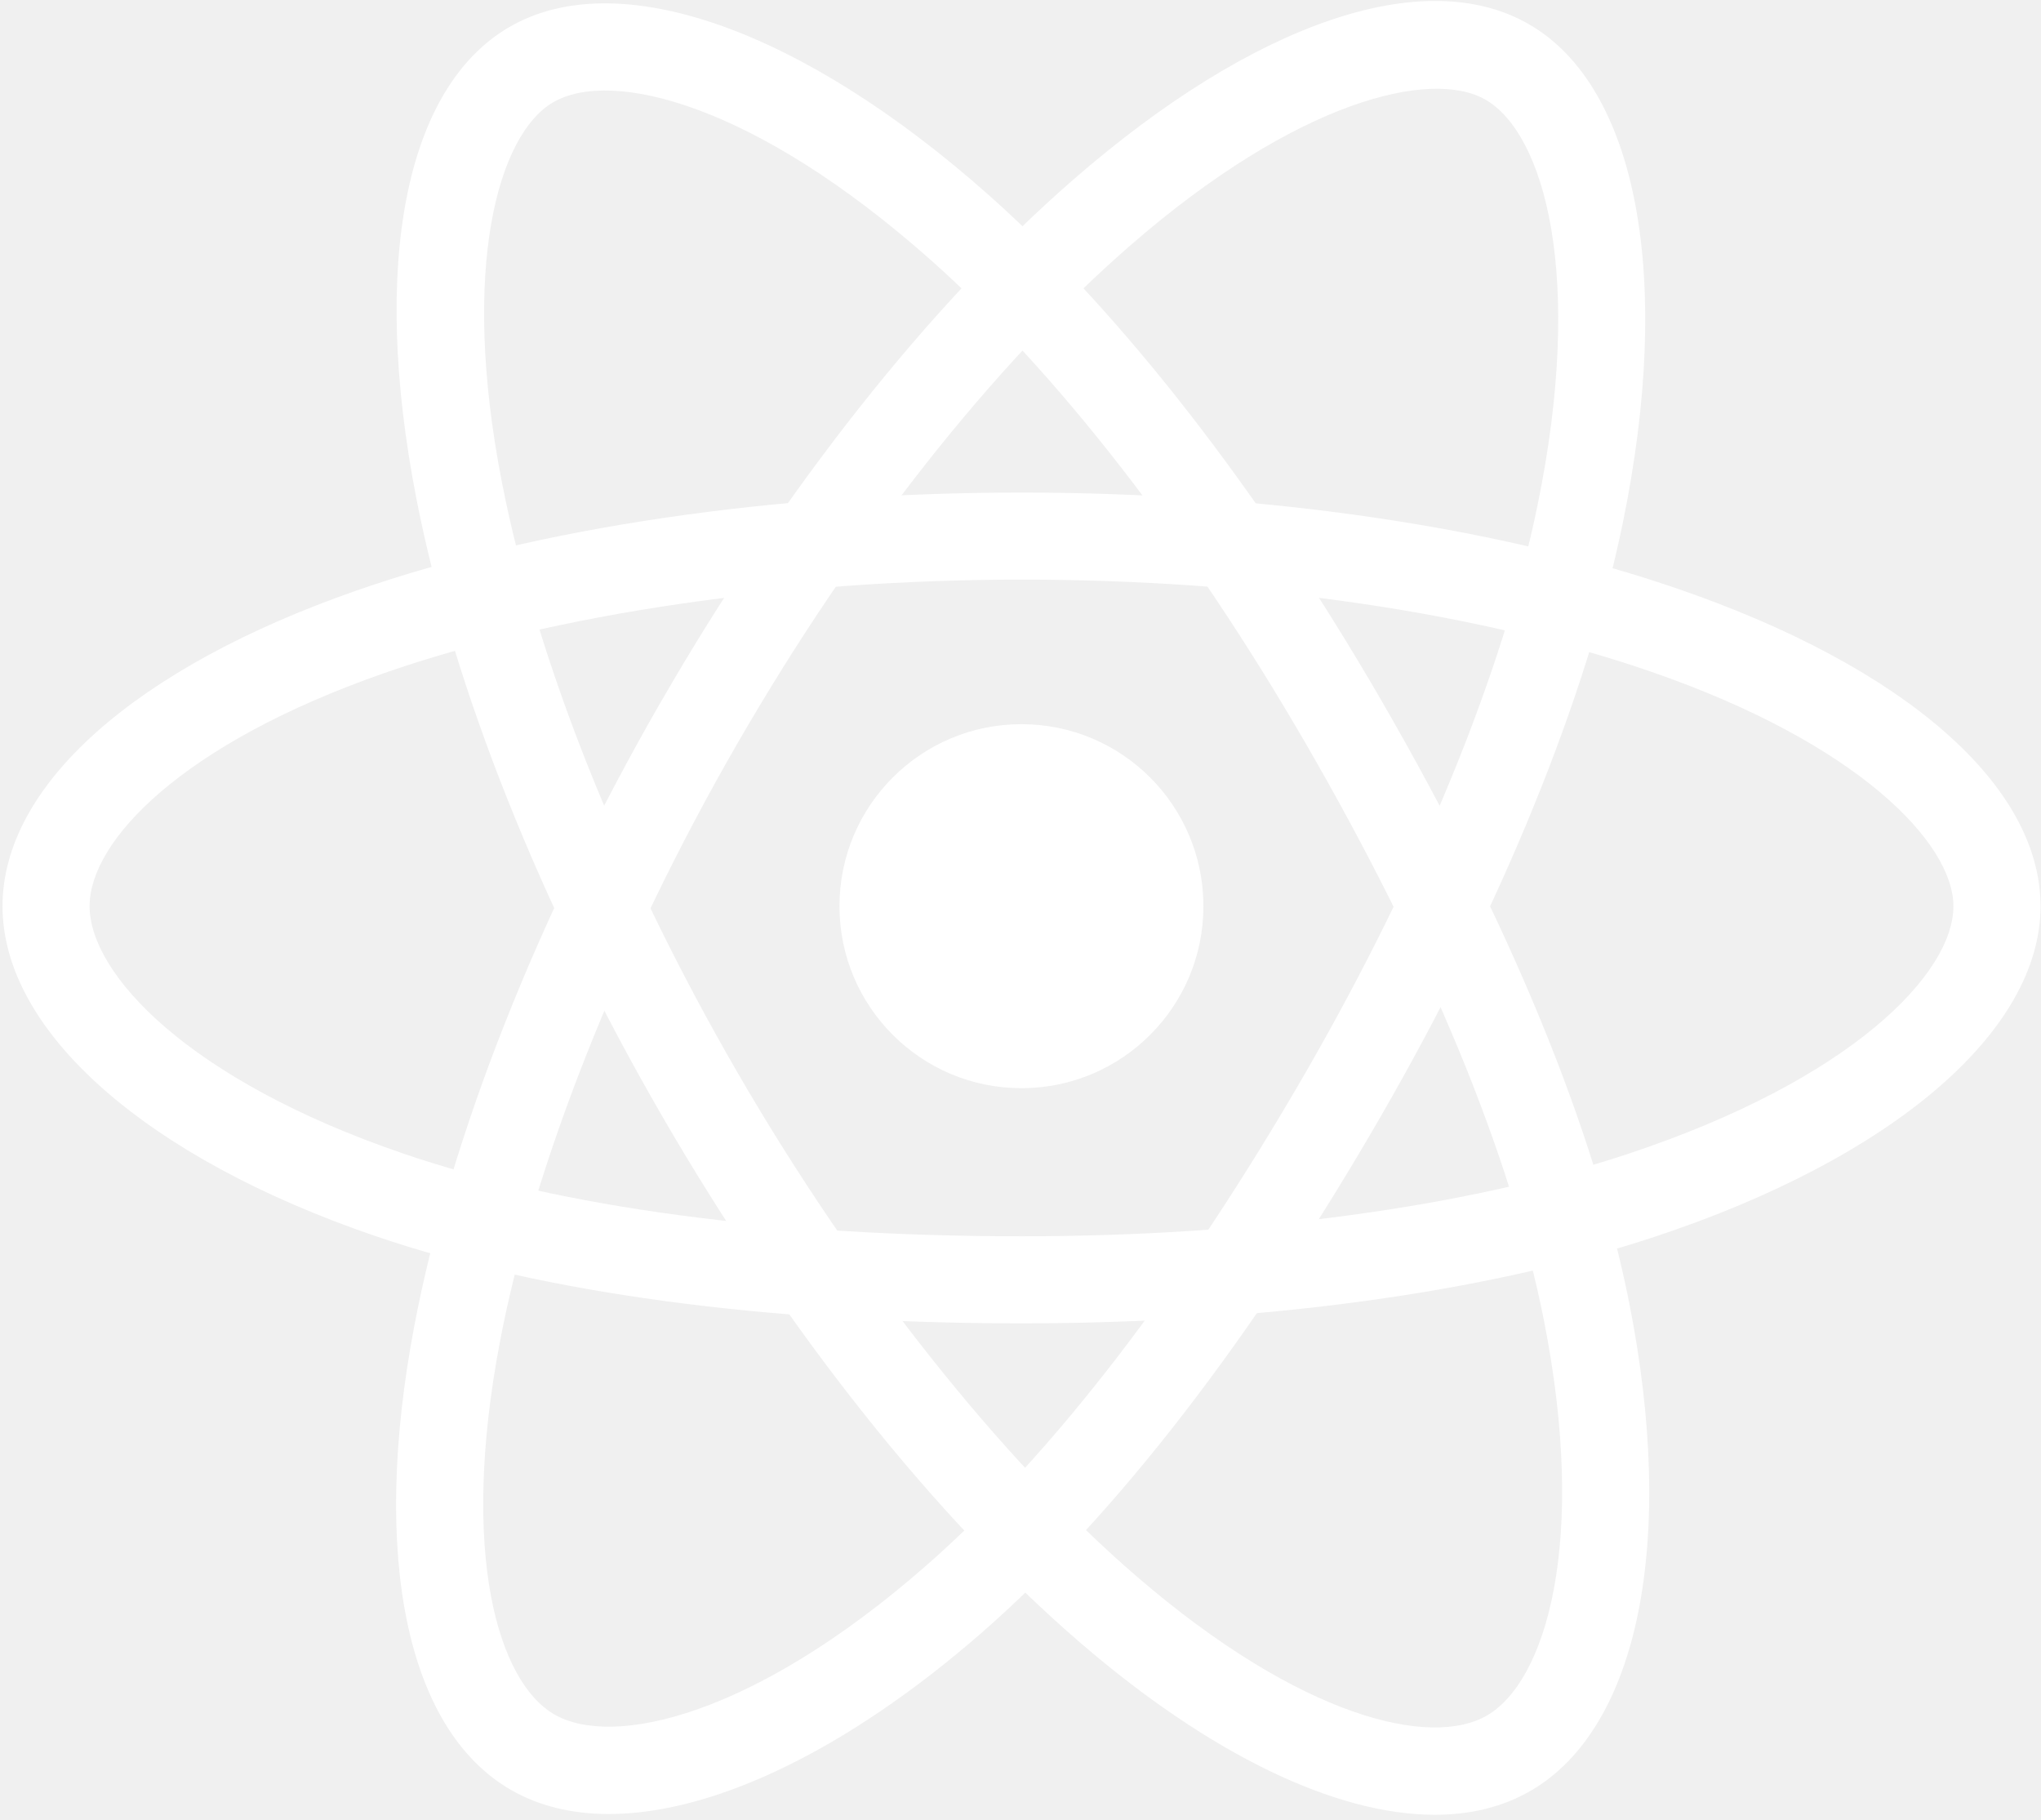
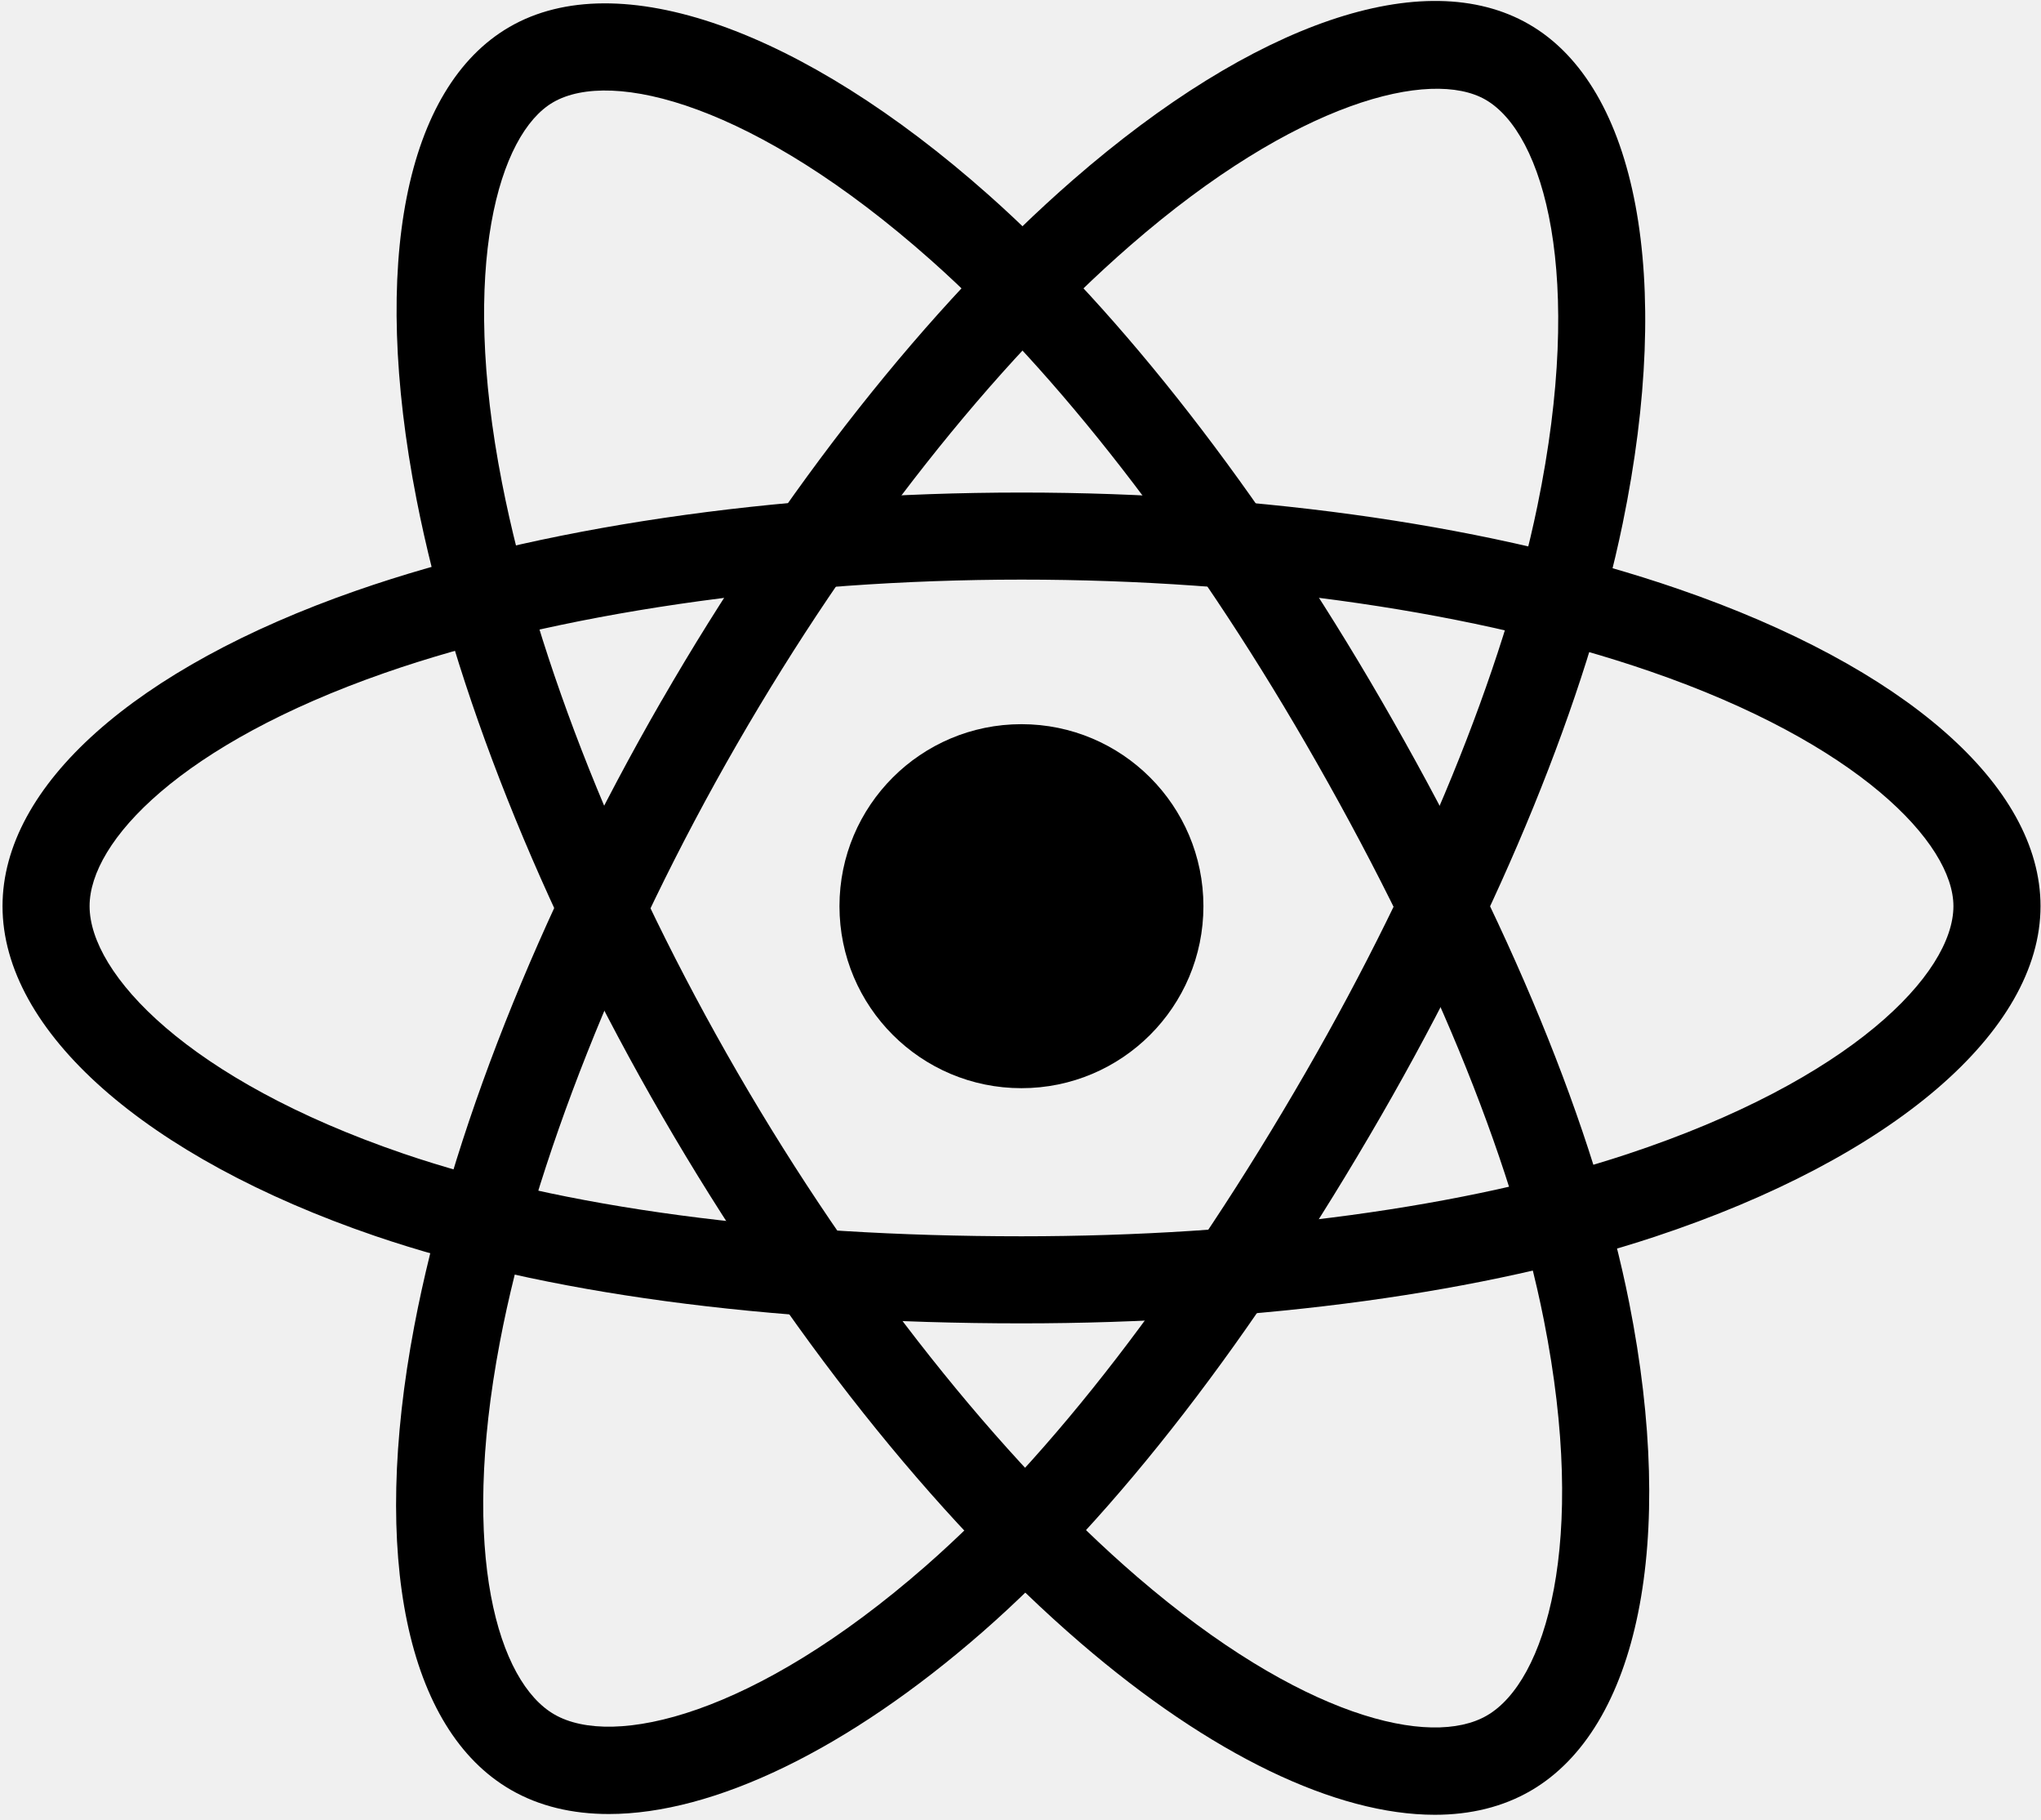
<svg xmlns="http://www.w3.org/2000/svg" width="341" height="304" viewBox="0 0 341 304" fill="none">
-   <path d="M170.658 181.783C187.449 181.783 201.061 168.171 201.061 151.379C201.061 134.588 187.449 120.976 170.658 120.976C153.867 120.976 140.255 134.588 140.255 151.379C140.255 168.171 153.867 181.783 170.658 181.783Z" fill="white" />
-   <path d="M170.671 221.071C127.974 221.071 90.631 216.022 62.682 206.477C24.279 193.349 0.421 172.24 0.421 151.376C0.421 131.276 22.503 111.576 59.492 98.679C89.819 88.106 129.301 82.282 170.668 82.282H170.674C211.268 82.282 250.229 88 280.384 98.382C318.29 111.43 340.921 131.24 340.921 151.376C340.921 172.273 316.233 193.434 276.487 206.598C248.314 215.928 210.735 221.071 170.671 221.071ZM170.671 96.827C131.468 96.827 92.689 102.509 64.279 112.412C30.212 124.291 14.967 140.54 14.967 151.376C14.967 162.655 31.37 180.404 67.382 192.71C93.834 201.749 129.55 206.525 170.671 206.525C209.223 206.525 245.175 201.646 271.911 192.789C309.33 180.392 326.369 162.634 326.369 151.376C326.369 140.885 310.496 124.134 275.642 112.137C246.975 102.264 209.693 96.827 170.671 96.827Z" fill="white" />
-   <path d="M101.724 303.037C95.581 303.037 90.06 301.719 85.357 299.001C67.945 288.973 61.911 260.004 69.218 221.512C75.206 189.97 89.881 152.86 110.548 117.015H110.557C130.833 81.854 155.248 50.959 179.306 30.02C209.549 3.708 238.01 -6.011 255.455 4.053C273.561 14.49 279.561 46.447 271.11 87.454C265.131 116.496 250.807 151.615 230.782 186.342C209.455 223.334 186.424 253.155 164.191 272.598C141.588 292.355 119.172 303.037 101.724 303.037ZM123.154 124.281C103.566 158.245 89.121 194.673 83.512 224.221C76.781 259.67 83.236 280.992 92.621 286.401C102.406 292.052 125.96 286.707 154.618 261.646C175.664 243.249 197.643 214.694 218.182 179.082C237.452 145.666 251.189 112.081 256.861 84.523C264.816 45.914 257.943 22.277 248.192 16.653C239.101 11.423 216.667 16.796 188.855 40.993C165.979 60.899 142.645 90.478 123.154 124.281Z" fill="white" />
-   <path d="M239.719 303.164C223.24 303.164 202.306 293.2 180.518 274.448C156.179 253.506 131.357 222.251 110.627 186.448C90.302 151.344 75.73 114.765 69.596 83.441C61.896 44.092 67.705 14.58 85.13 4.498C103.209 -5.972 133.897 4.792 165.2 32.592C187.391 52.295 210.664 82.241 230.734 116.914C252.131 153.856 266.47 188.702 272.207 217.678C280.095 257.491 273.77 288.715 255.716 299.167C251.085 301.848 245.694 303.164 239.719 303.164ZM123.215 179.166C142.857 213.09 167.203 243.803 190.003 263.424C217.352 286.96 239.052 292.036 248.431 286.579C258.192 280.93 265.331 257.839 257.937 220.502C252.507 193.075 238.749 159.778 218.152 124.202C198.837 90.838 176.6 62.165 155.542 43.465C126.072 17.295 102.154 11.437 92.418 17.086C83.339 22.337 76.793 44.471 83.872 80.647C89.702 110.429 103.675 145.414 123.215 179.166Z" fill="white" />
+   <path d="M170.658 181.783C187.449 181.783 201.061 168.171 201.061 151.379C201.061 134.588 187.449 120.976 170.658 120.976C153.867 120.976 140.255 134.588 140.255 151.379C140.255 168.171 153.867 181.783 170.658 181.783Z" fill="black" />
+   <path d="M170.671 221.071C127.974 221.071 90.631 216.022 62.682 206.477C24.279 193.349 0.421 172.24 0.421 151.376C0.421 131.276 22.503 111.576 59.492 98.679C89.819 88.106 129.301 82.282 170.668 82.282H170.674C211.268 82.282 250.229 88 280.384 98.382C318.29 111.43 340.921 131.24 340.921 151.376C340.921 172.273 316.233 193.434 276.487 206.598C248.314 215.928 210.735 221.071 170.671 221.071ZM170.671 96.827C131.468 96.827 92.689 102.509 64.279 112.412C30.212 124.291 14.967 140.54 14.967 151.376C14.967 162.655 31.37 180.404 67.382 192.71C93.834 201.749 129.55 206.525 170.671 206.525C209.223 206.525 245.175 201.646 271.911 192.789C309.33 180.392 326.369 162.634 326.369 151.376C326.369 140.885 310.496 124.134 275.642 112.137C246.975 102.264 209.693 96.827 170.671 96.827Z" fill="black" />
+   <path d="M101.724 303.037C95.581 303.037 90.06 301.719 85.357 299.001C67.945 288.973 61.911 260.004 69.218 221.512C75.206 189.97 89.881 152.86 110.548 117.015H110.557C130.833 81.854 155.248 50.959 179.306 30.02C209.549 3.708 238.01 -6.011 255.455 4.053C273.561 14.49 279.561 46.447 271.11 87.454C265.131 116.496 250.807 151.615 230.782 186.342C209.455 223.334 186.424 253.155 164.191 272.598C141.588 292.355 119.172 303.037 101.724 303.037ZM123.154 124.281C103.566 158.245 89.121 194.673 83.512 224.221C76.781 259.67 83.236 280.992 92.621 286.401C102.406 292.052 125.96 286.707 154.618 261.646C175.664 243.249 197.643 214.694 218.182 179.082C237.452 145.666 251.189 112.081 256.861 84.523C264.816 45.914 257.943 22.277 248.192 16.653C239.101 11.423 216.667 16.796 188.855 40.993C165.979 60.899 142.645 90.478 123.154 124.281Z" fill="black" />
+   <path d="M239.719 303.164C223.24 303.164 202.306 293.2 180.518 274.448C156.179 253.506 131.357 222.251 110.627 186.448C90.302 151.344 75.73 114.765 69.596 83.441C61.896 44.092 67.705 14.58 85.13 4.498C103.209 -5.972 133.897 4.792 165.2 32.592C187.391 52.295 210.664 82.241 230.734 116.914C252.131 153.856 266.47 188.702 272.207 217.678C280.095 257.491 273.77 288.715 255.716 299.167C251.085 301.848 245.694 303.164 239.719 303.164ZM123.215 179.166C142.857 213.09 167.203 243.803 190.003 263.424C217.352 286.96 239.052 292.036 248.431 286.579C258.192 280.93 265.331 257.839 257.937 220.502C252.507 193.075 238.749 159.778 218.152 124.202C198.837 90.838 176.6 62.165 155.542 43.465C126.072 17.295 102.154 11.437 92.418 17.086C83.339 22.337 76.793 44.471 83.872 80.647C89.702 110.429 103.675 145.414 123.215 179.166Z" fill="black" />
</svg>
